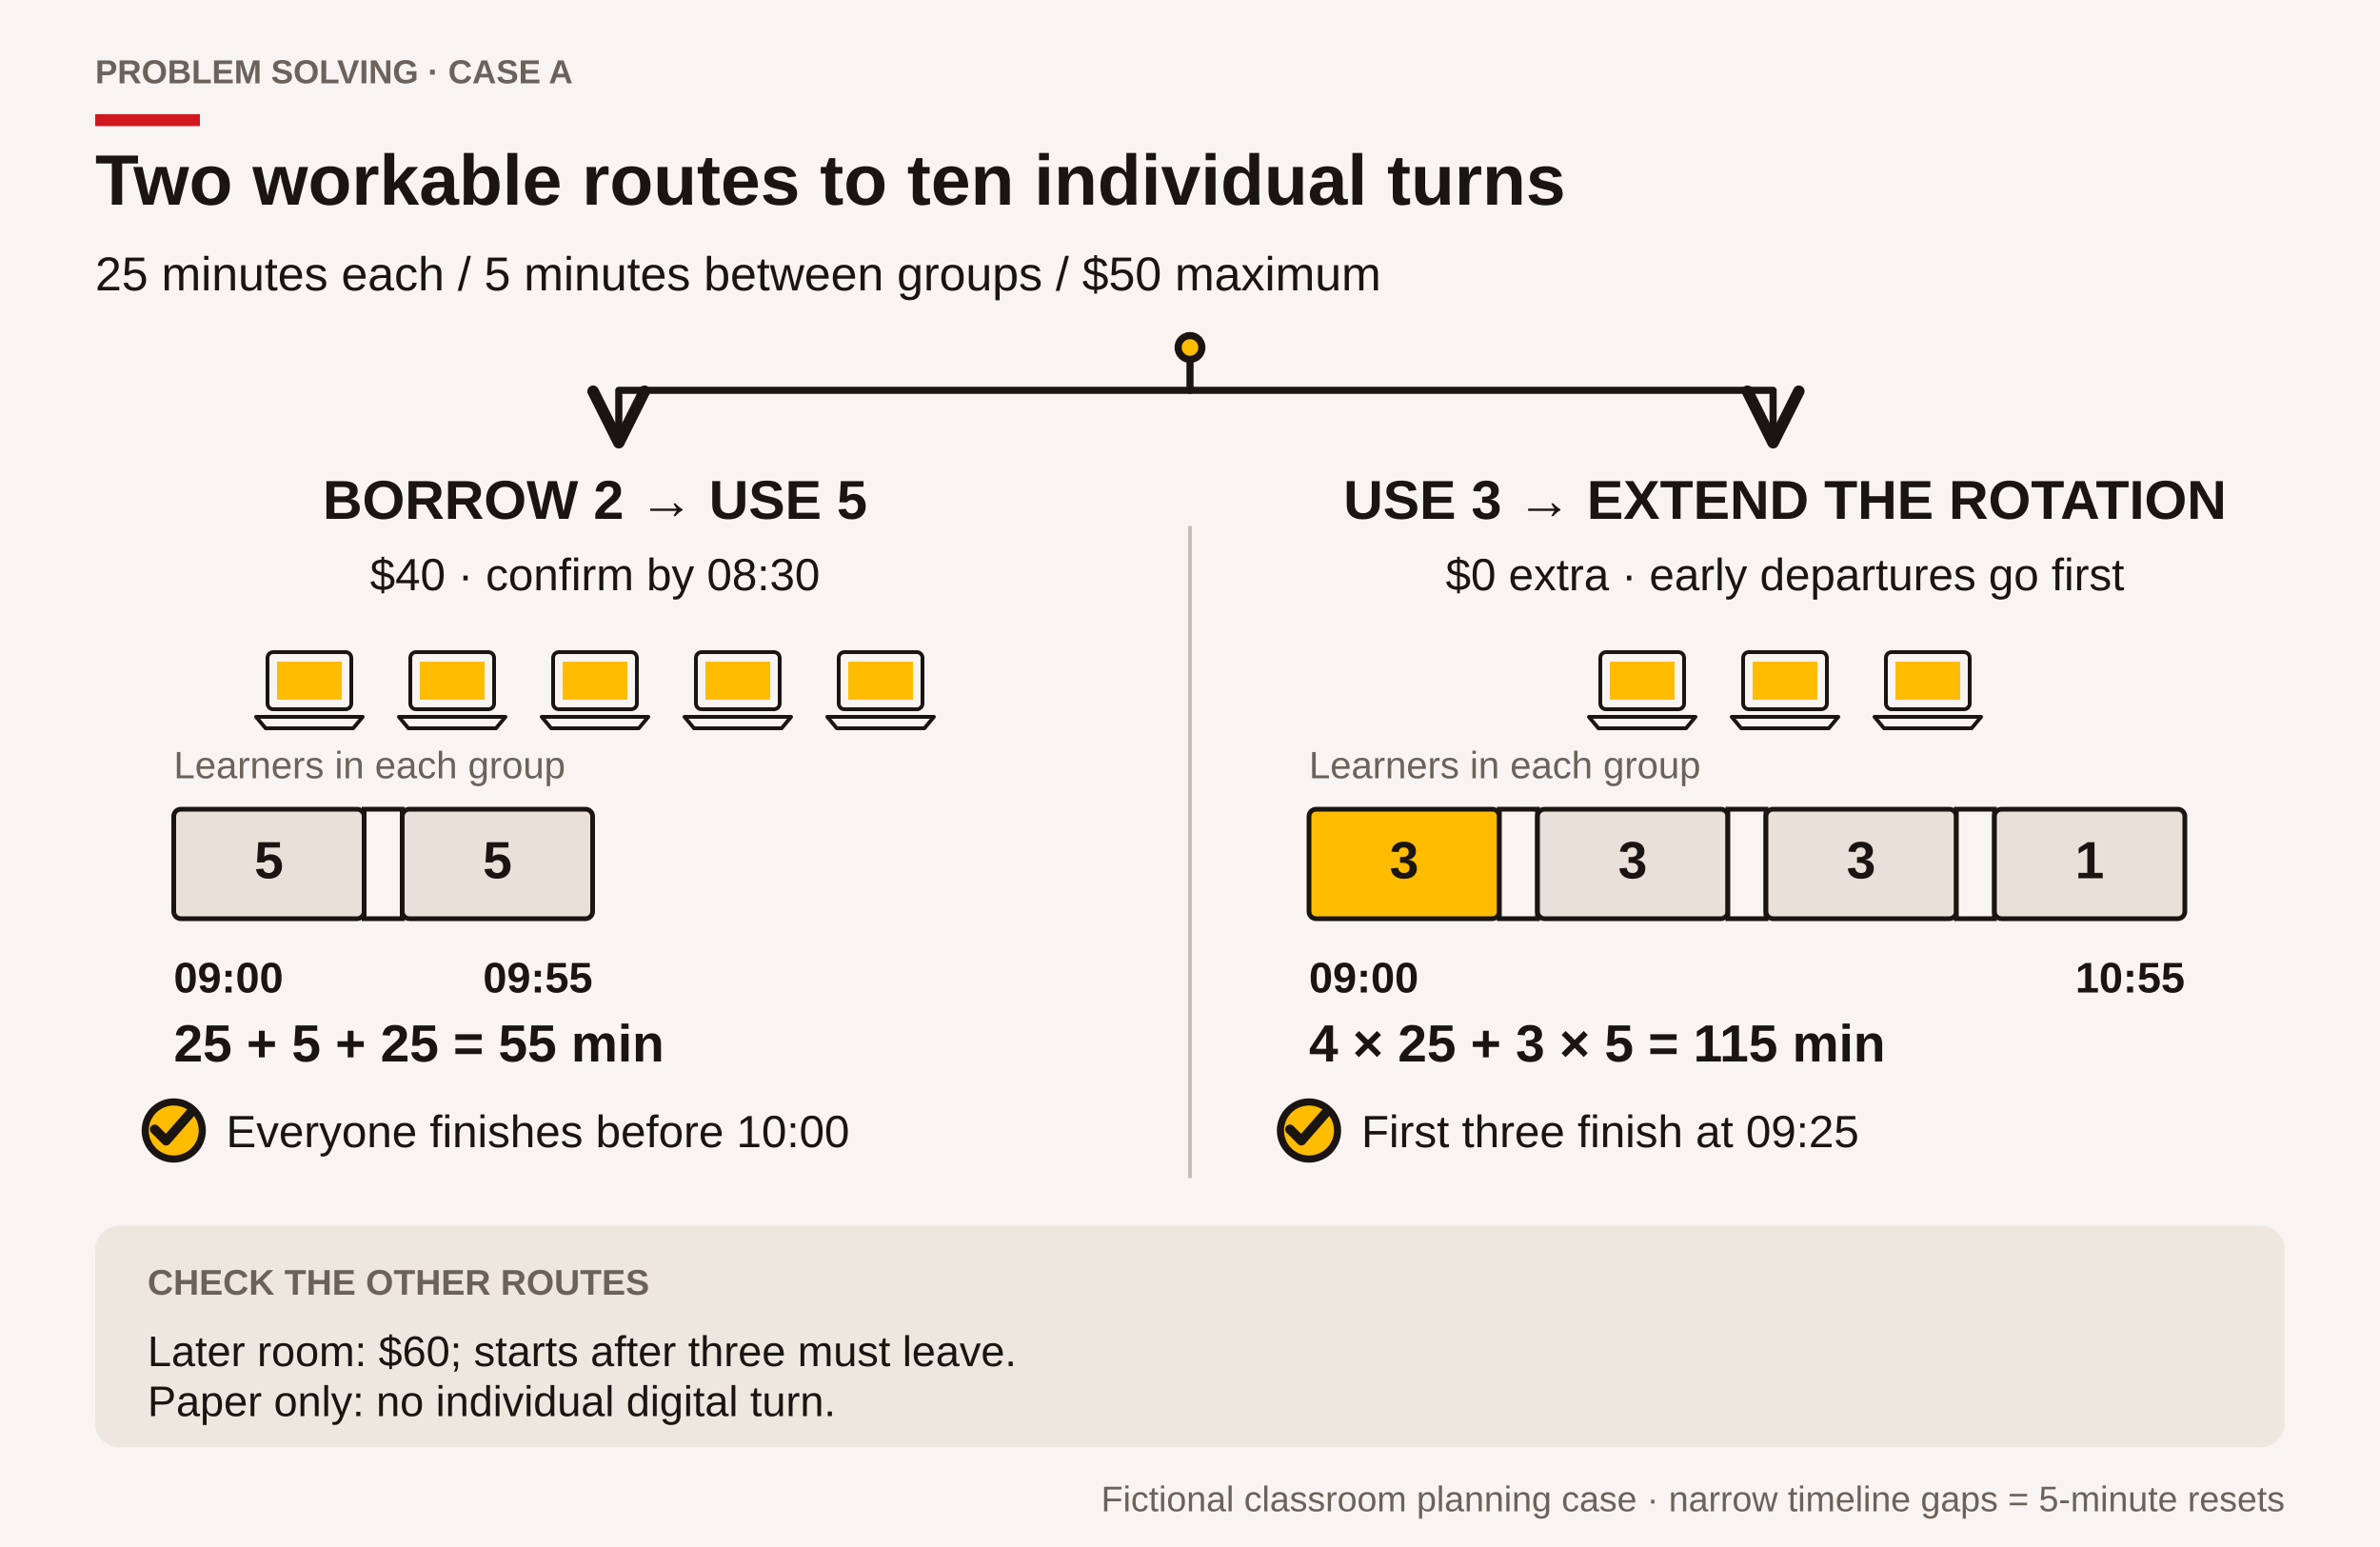
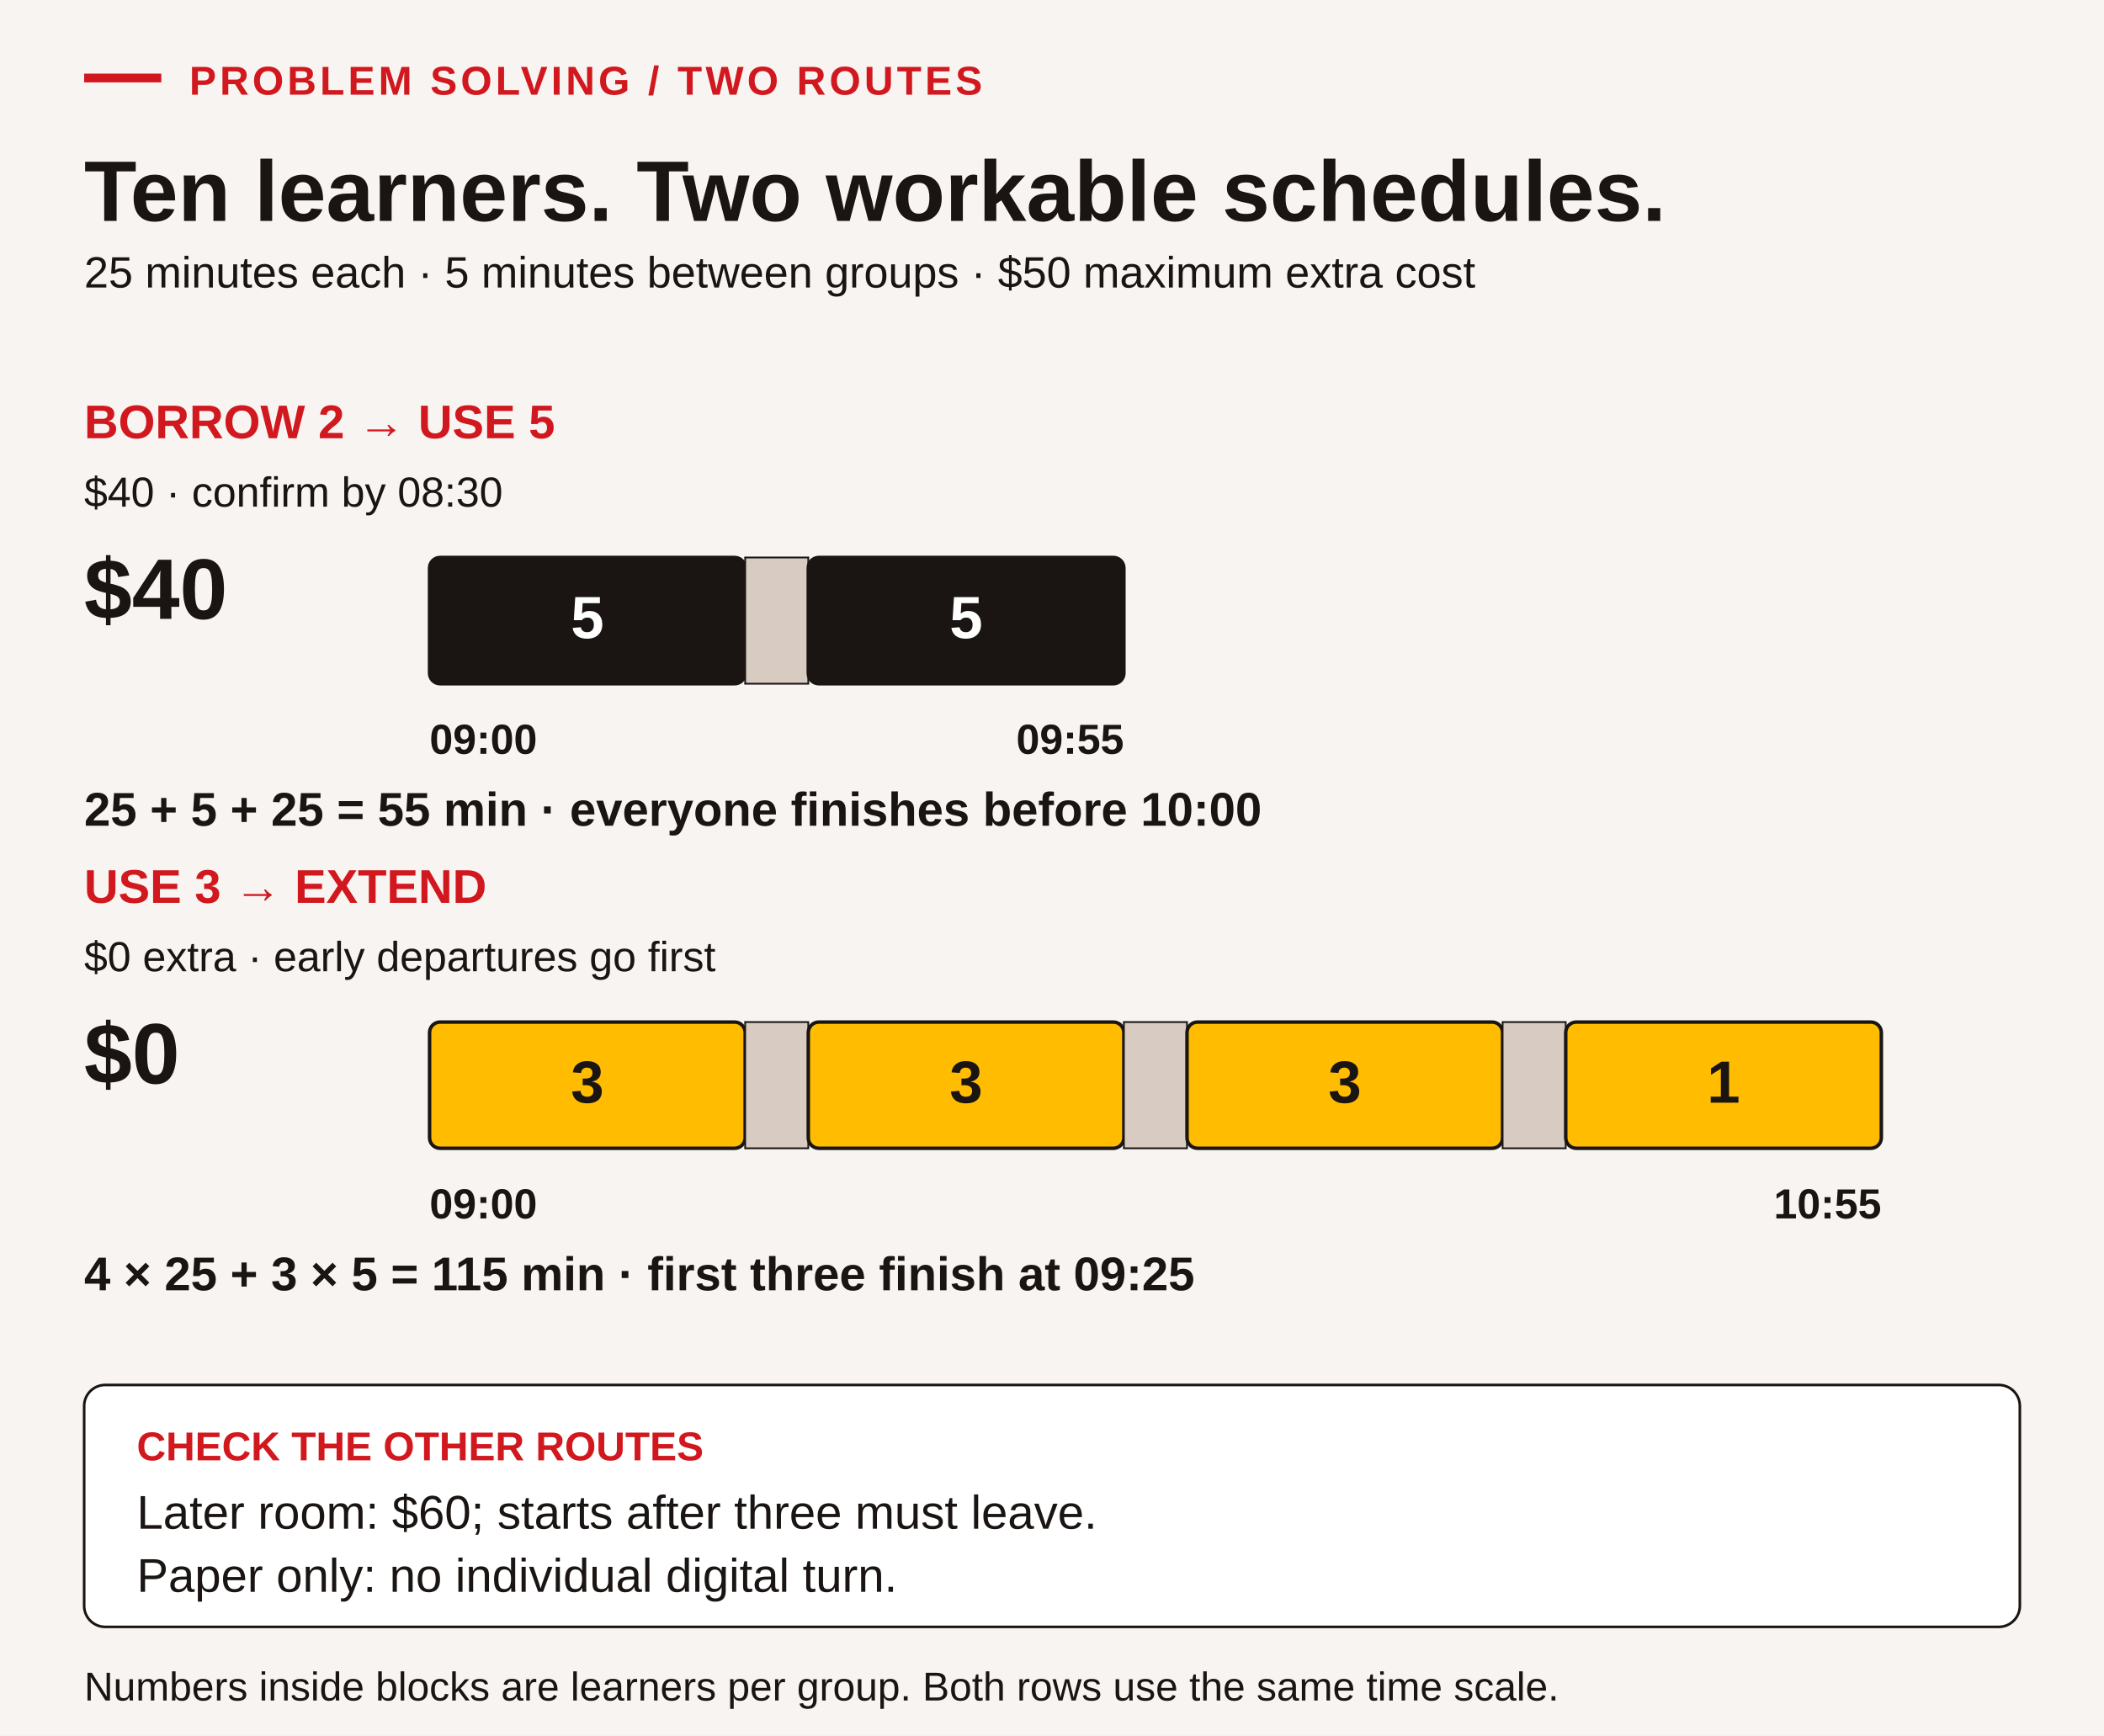
- <svg xmlns="http://www.w3.org/2000/svg" viewBox="0 0 1000 650" role="img" aria-labelledby="title desc">
+ <svg xmlns="http://www.w3.org/2000/svg" width="1200" height="990" viewBox="0 0 1200 990" role="img" aria-labelledby="title desc">
  <defs>
-     <marker id="arrow" viewBox="0 0 10 10" refX="9" refY="5" markerWidth="9" markerHeight="9" orient="auto-start-reverse">
-       <path d="M 1 1 L 9 5 L 1 9" fill="none" stroke="#1A1512" stroke-width="1.8" stroke-linecap="round" stroke-linejoin="round" />
+     <marker id="arrow" markerWidth="8" markerHeight="8" refX="7" refY="4" orient="auto">
+       <path d="M0 0 L8 4 L0 8Z" fill="#1A1512" />
    </marker>
-     <marker id="arrow-red" viewBox="0 0 10 10" refX="9" refY="5" markerWidth="9" markerHeight="9" orient="auto-start-reverse">
-       <path d="M 1 1 L 9 5 L 1 9" fill="none" stroke="#D2181F" stroke-width="1.8" stroke-linecap="round" stroke-linejoin="round" />
-     </marker>
+     <pattern id="hatch" width="14" height="14" patternUnits="userSpaceOnUse">
+       <path d="M-2 12 L12 -2 M2 16 L16 2" stroke="#7A6B61" stroke-width="1.5" />
+     </pattern>
  </defs>
-   <g font-family="Arial, Helvetica, sans-serif">
-     <rect width="1000" height="650" fill="#F7F4F1" />
-     <text x="40" y="35" font-size="14" font-weight="700" fill="#6B625C" text-anchor="start">PROBLEM SOLVING · CASE A</text>
-     <rect x="40" y="48" width="44" height="5" rx="0" fill="#D2181F" stroke="none" stroke-width="3" />
-     <text x="40" y="86" font-size="30" font-weight="700" fill="#1A1512" text-anchor="start">Two workable routes to ten individual turns</text>
-     <text x="40" y="122" font-size="20" font-weight="400" fill="#1A1512" text-anchor="start">25 minutes each  /  5 minutes between groups  /  $50 maximum</text>
-     <path d="M 500 146 V 164 H 260 V 186" fill="none" stroke="#1A1512" stroke-width="3" stroke-linecap="round" stroke-linejoin="round" marker-end="url(#arrow)" />
-     <path d="M 500 164 H 745 V 186" fill="none" stroke="#1A1512" stroke-width="3" stroke-linecap="round" stroke-linejoin="round" marker-end="url(#arrow)" />
-     <circle cx="500" cy="146" r="5" fill="#FFBC00" stroke="#1A1512" stroke-width="3" />
-     <text x="250" y="218" font-size="23" font-weight="700" fill="#1A1512" text-anchor="middle">BORROW 2 → USE 5</text>
-     <text x="750" y="218" font-size="23" font-weight="700" fill="#1A1512" text-anchor="middle">USE 3 → EXTEND THE ROTATION</text>
-     <text x="250" y="248" font-size="19" font-weight="400" fill="#1A1512" text-anchor="middle">$40 · confirm by 08:30</text>
-     <text x="750" y="248" font-size="19" font-weight="400" fill="#1A1512" text-anchor="middle">$0 extra · early departures go first</text>
-     <g transform="translate(130 286) scale(0.8)">
-       <rect x="-22" y="-15" width="44" height="30" rx="3" fill="#F7F4F1" stroke="#1A1512" stroke-width="2" />
-       <rect x="-17" y="-10" width="34" height="20" rx="0" fill="#FFBC00" stroke="none" stroke-width="3" />
-       <path d="M -28 19 h 56 l -5 6 h -46 Z" fill="#F7F4F1" stroke="#1A1512" stroke-width="2" stroke-linecap="round" stroke-linejoin="round" />
-     </g>
-     <g transform="translate(190 286) scale(0.8)">
-       <rect x="-22" y="-15" width="44" height="30" rx="3" fill="#F7F4F1" stroke="#1A1512" stroke-width="2" />
-       <rect x="-17" y="-10" width="34" height="20" rx="0" fill="#FFBC00" stroke="none" stroke-width="3" />
-       <path d="M -28 19 h 56 l -5 6 h -46 Z" fill="#F7F4F1" stroke="#1A1512" stroke-width="2" stroke-linecap="round" stroke-linejoin="round" />
-     </g>
-     <g transform="translate(250 286) scale(0.8)">
-       <rect x="-22" y="-15" width="44" height="30" rx="3" fill="#F7F4F1" stroke="#1A1512" stroke-width="2" />
-       <rect x="-17" y="-10" width="34" height="20" rx="0" fill="#FFBC00" stroke="none" stroke-width="3" />
-       <path d="M -28 19 h 56 l -5 6 h -46 Z" fill="#F7F4F1" stroke="#1A1512" stroke-width="2" stroke-linecap="round" stroke-linejoin="round" />
-     </g>
-     <g transform="translate(310 286) scale(0.8)">
-       <rect x="-22" y="-15" width="44" height="30" rx="3" fill="#F7F4F1" stroke="#1A1512" stroke-width="2" />
-       <rect x="-17" y="-10" width="34" height="20" rx="0" fill="#FFBC00" stroke="none" stroke-width="3" />
-       <path d="M -28 19 h 56 l -5 6 h -46 Z" fill="#F7F4F1" stroke="#1A1512" stroke-width="2" stroke-linecap="round" stroke-linejoin="round" />
-     </g>
-     <g transform="translate(370 286) scale(0.8)">
-       <rect x="-22" y="-15" width="44" height="30" rx="3" fill="#F7F4F1" stroke="#1A1512" stroke-width="2" />
-       <rect x="-17" y="-10" width="34" height="20" rx="0" fill="#FFBC00" stroke="none" stroke-width="3" />
-       <path d="M -28 19 h 56 l -5 6 h -46 Z" fill="#F7F4F1" stroke="#1A1512" stroke-width="2" stroke-linecap="round" stroke-linejoin="round" />
-     </g>
-     <g transform="translate(690 286) scale(0.8)">
-       <rect x="-22" y="-15" width="44" height="30" rx="3" fill="#F7F4F1" stroke="#1A1512" stroke-width="2" />
-       <rect x="-17" y="-10" width="34" height="20" rx="0" fill="#FFBC00" stroke="none" stroke-width="3" />
-       <path d="M -28 19 h 56 l -5 6 h -46 Z" fill="#F7F4F1" stroke="#1A1512" stroke-width="2" stroke-linecap="round" stroke-linejoin="round" />
-     </g>
-     <g transform="translate(750 286) scale(0.8)">
-       <rect x="-22" y="-15" width="44" height="30" rx="3" fill="#F7F4F1" stroke="#1A1512" stroke-width="2" />
-       <rect x="-17" y="-10" width="34" height="20" rx="0" fill="#FFBC00" stroke="none" stroke-width="3" />
-       <path d="M -28 19 h 56 l -5 6 h -46 Z" fill="#F7F4F1" stroke="#1A1512" stroke-width="2" stroke-linecap="round" stroke-linejoin="round" />
-     </g>
-     <g transform="translate(810 286) scale(0.8)">
-       <rect x="-22" y="-15" width="44" height="30" rx="3" fill="#F7F4F1" stroke="#1A1512" stroke-width="2" />
-       <rect x="-17" y="-10" width="34" height="20" rx="0" fill="#FFBC00" stroke="none" stroke-width="3" />
-       <path d="M -28 19 h 56 l -5 6 h -46 Z" fill="#F7F4F1" stroke="#1A1512" stroke-width="2" stroke-linecap="round" stroke-linejoin="round" />
-     </g>
-     <rect x="73" y="340" width="80.0" height="46" rx="3" fill="#E9E1D9" stroke="#1A1512" stroke-width="2" />
-     <text x="113.0" y="369" font-size="22" font-weight="700" fill="#1A1512" text-anchor="middle">5</text>
-     <rect x="153.0" y="340" width="16.0" height="46" rx="0" fill="#F7F4F1" stroke="#1A1512" stroke-width="2" />
-     <rect x="169.0" y="340" width="80.0" height="46" rx="3" fill="#E9E1D9" stroke="#1A1512" stroke-width="2" />
-     <text x="209.0" y="369" font-size="22" font-weight="700" fill="#1A1512" text-anchor="middle">5</text>
-     <text x="73" y="417" font-size="18" font-weight="700" fill="#1A1512" text-anchor="start">09:00</text>
-     <text x="249.0" y="417" font-size="18" font-weight="700" fill="#1A1512" text-anchor="end">09:55</text>
-     <text x="73" y="327" font-size="16" font-weight="400" fill="#6B625C" text-anchor="start">Learners in each group</text>
-     <text x="73" y="446" font-size="22" font-weight="700" fill="#1A1512" text-anchor="start">25 + 5 + 25 = 55 min</text>
-     <circle cx="73" cy="475" r="12" fill="#FFBC00" stroke="#1A1512" stroke-width="3" />
-     <path d="M 65 474.5 l 4.8 4.8 l 10.5 -12.0" fill="none" stroke="#1A1512" stroke-width="4" stroke-linecap="round" stroke-linejoin="round" />
-     <text x="95" y="482" font-size="19" font-weight="400" fill="#1A1512" text-anchor="start">Everyone finishes before 10:00</text>
-     <rect x="550" y="340" width="80.0" height="46" rx="3" fill="#FFBC00" stroke="#1A1512" stroke-width="2" />
-     <text x="590.0" y="369" font-size="22" font-weight="700" fill="#1A1512" text-anchor="middle">3</text>
-     <rect x="630.0" y="340" width="16.0" height="46" rx="0" fill="#F7F4F1" stroke="#1A1512" stroke-width="2" />
-     <rect x="646.0" y="340" width="80.0" height="46" rx="3" fill="#E9E1D9" stroke="#1A1512" stroke-width="2" />
-     <text x="686.0" y="369" font-size="22" font-weight="700" fill="#1A1512" text-anchor="middle">3</text>
-     <rect x="726.0" y="340" width="16.0" height="46" rx="0" fill="#F7F4F1" stroke="#1A1512" stroke-width="2" />
-     <rect x="742.0" y="340" width="80.0" height="46" rx="3" fill="#E9E1D9" stroke="#1A1512" stroke-width="2" />
-     <text x="782.0" y="369" font-size="22" font-weight="700" fill="#1A1512" text-anchor="middle">3</text>
-     <rect x="822.0" y="340" width="16.0" height="46" rx="0" fill="#F7F4F1" stroke="#1A1512" stroke-width="2" />
-     <rect x="838.0" y="340" width="80.0" height="46" rx="3" fill="#E9E1D9" stroke="#1A1512" stroke-width="2" />
-     <text x="878.0" y="369" font-size="22" font-weight="700" fill="#1A1512" text-anchor="middle">1</text>
-     <text x="550" y="417" font-size="18" font-weight="700" fill="#1A1512" text-anchor="start">09:00</text>
-     <text x="918.0" y="417" font-size="18" font-weight="700" fill="#1A1512" text-anchor="end">10:55</text>
-     <text x="550" y="327" font-size="16" font-weight="400" fill="#6B625C" text-anchor="start">Learners in each group</text>
-     <text x="550" y="446" font-size="22" font-weight="700" fill="#1A1512" text-anchor="start">4 × 25 + 3 × 5 = 115 min</text>
-     <circle cx="550" cy="475" r="12" fill="#FFBC00" stroke="#1A1512" stroke-width="3" />
-     <path d="M 542 474.5 l 4.8 4.8 l 10.5 -12.0" fill="none" stroke="#1A1512" stroke-width="4" stroke-linecap="round" stroke-linejoin="round" />
-     <text x="572" y="482" font-size="19" font-weight="400" fill="#1A1512" text-anchor="start">First three finish at 09:25</text>
-     <line x1="500" y1="221" x2="500" y2="495" stroke="#C6BAB0" stroke-width="1.5" />
-     <rect x="40" y="515" width="920" height="93" rx="10" fill="#EEE7E0" stroke="none" stroke-width="3" />
-     <text x="62" y="544" font-size="15" font-weight="700" fill="#6B625C" text-anchor="start">CHECK THE OTHER ROUTES</text>
-     <text x="62" y="574" font-size="18" font-weight="400" fill="#1A1512" text-anchor="start">Later room: $60; starts after three must leave.</text>
-     <text x="62" y="595" font-size="18" font-weight="400" fill="#1A1512" text-anchor="start">Paper only: no individual digital turn.</text>
-     <text x="960" y="635" font-size="15" font-weight="400" fill="#6B625C" text-anchor="end">Fictional classroom planning case · narrow timeline gaps = 5-minute resets</text>
+   <rect width="1200" height="990" fill="#F7F4F1" />
+   <g font-family="Arial,Helvetica,sans-serif">
+     <rect x="48" y="42" width="44" height="5" rx="0" fill="#D2181F" stroke="none" stroke-width="1" />
+     <text x="108" y="54" font-size="23" font-weight="700" fill="#D2181F" text-anchor="start" letter-spacing="2">PROBLEM SOLVING / TWO ROUTES</text>
+     <text x="48" y="126" font-size="49" font-weight="700" fill="#1A1512" text-anchor="start" letter-spacing="0">Ten learners. Two workable schedules.</text>
+     <text x="48" y="164" font-size="25" font-weight="400" fill="#1A1512" text-anchor="start" letter-spacing="0">25 minutes each · 5 minutes between groups · $50 maximum extra cost</text>
+     <text x="48" y="250" font-size="27" font-weight="700" fill="#D2181F" text-anchor="start" letter-spacing="0">BORROW 2 → USE 5</text>
+     <text x="48" y="289" font-size="24" font-weight="400" fill="#1A1512" text-anchor="start" letter-spacing="0">$40 · confirm by 08:30</text>
+     <text x="48" y="353" font-size="49" font-weight="700" fill="#1A1512" text-anchor="start" letter-spacing="0">$40</text>
+     <rect x="245" y="318" width="180.0" height="72" rx="6" fill="#1A1512" stroke="#1A1512" stroke-width="2" />
+     <text x="335.0" y="364" font-size="34" font-weight="700" fill="#FFFFFF" text-anchor="middle" letter-spacing="0">5</text>
+     <rect x="425.0" y="318" width="36.0" height="72" rx="0" fill="#D8CBC1" stroke="#1A1512" stroke-width="1" />
+     <rect x="461.0" y="318" width="180.0" height="72" rx="6" fill="#1A1512" stroke="#1A1512" stroke-width="2" />
+     <text x="551.0" y="364" font-size="34" font-weight="700" fill="#FFFFFF" text-anchor="middle" letter-spacing="0">5</text>
+     <text x="245" y="430" font-size="24" font-weight="700" fill="#1A1512" text-anchor="start" letter-spacing="0">09:00</text>
+     <text x="641.0" y="430" font-size="24" font-weight="700" fill="#1A1512" text-anchor="end" letter-spacing="0">09:55</text>
+     <text x="48" y="471" font-size="27" font-weight="700" fill="#1A1512" text-anchor="start" letter-spacing="0">25 + 5 + 25 = 55 min · everyone finishes before 10:00</text>
+     <text x="48" y="515" font-size="27" font-weight="700" fill="#D2181F" text-anchor="start" letter-spacing="0">USE 3 → EXTEND</text>
+     <text x="48" y="554" font-size="24" font-weight="400" fill="#1A1512" text-anchor="start" letter-spacing="0">$0 extra · early departures go first</text>
+     <text x="48" y="618" font-size="49" font-weight="700" fill="#1A1512" text-anchor="start" letter-spacing="0">$0</text>
+     <rect x="245" y="583" width="180.0" height="72" rx="6" fill="#FFBC00" stroke="#1A1512" stroke-width="2" />
+     <text x="335.0" y="629" font-size="34" font-weight="700" fill="#1A1512" text-anchor="middle" letter-spacing="0">3</text>
+     <rect x="425.0" y="583" width="36.0" height="72" rx="0" fill="#D8CBC1" stroke="#1A1512" stroke-width="1" />
+     <rect x="461.0" y="583" width="180.0" height="72" rx="6" fill="#FFBC00" stroke="#1A1512" stroke-width="2" />
+     <text x="551.0" y="629" font-size="34" font-weight="700" fill="#1A1512" text-anchor="middle" letter-spacing="0">3</text>
+     <rect x="641.0" y="583" width="36.0" height="72" rx="0" fill="#D8CBC1" stroke="#1A1512" stroke-width="1" />
+     <rect x="677.0" y="583" width="180.0" height="72" rx="6" fill="#FFBC00" stroke="#1A1512" stroke-width="2" />
+     <text x="767.0" y="629" font-size="34" font-weight="700" fill="#1A1512" text-anchor="middle" letter-spacing="0">3</text>
+     <rect x="857.0" y="583" width="36.0" height="72" rx="0" fill="#D8CBC1" stroke="#1A1512" stroke-width="1" />
+     <rect x="893.0" y="583" width="180.0" height="72" rx="6" fill="#FFBC00" stroke="#1A1512" stroke-width="2" />
+     <text x="983.0" y="629" font-size="34" font-weight="700" fill="#1A1512" text-anchor="middle" letter-spacing="0">1</text>
+     <text x="245" y="695" font-size="24" font-weight="700" fill="#1A1512" text-anchor="start" letter-spacing="0">09:00</text>
+     <text x="1073.0" y="695" font-size="24" font-weight="700" fill="#1A1512" text-anchor="end" letter-spacing="0">10:55</text>
+     <text x="48" y="736" font-size="27" font-weight="700" fill="#1A1512" text-anchor="start" letter-spacing="0">4 × 25 + 3 × 5 = 115 min · first three finish at 09:25</text>
+     <rect x="48" y="790" width="1104" height="138" rx="12" fill="#FFFFFF" stroke="#1A1512" stroke-width="1.5" />
+     <text x="78" y="833" font-size="23" font-weight="700" fill="#D2181F" text-anchor="start" letter-spacing="0">CHECK THE OTHER ROUTES</text>
+     <text x="78" y="872" font-size="27" font-weight="400" fill="#1A1512" text-anchor="start" letter-spacing="0">Later room: $60; starts after three must leave.</text>
+     <text x="78" y="908" font-size="27" font-weight="400" fill="#1A1512" text-anchor="start" letter-spacing="0">Paper only: no individual digital turn.</text>
+     <text x="48" y="970" font-size="23" font-weight="400" fill="#1A1512" text-anchor="start" letter-spacing="0">Numbers inside blocks are learners per group. Both rows use the same time scale.</text>
  </g>
</svg>
